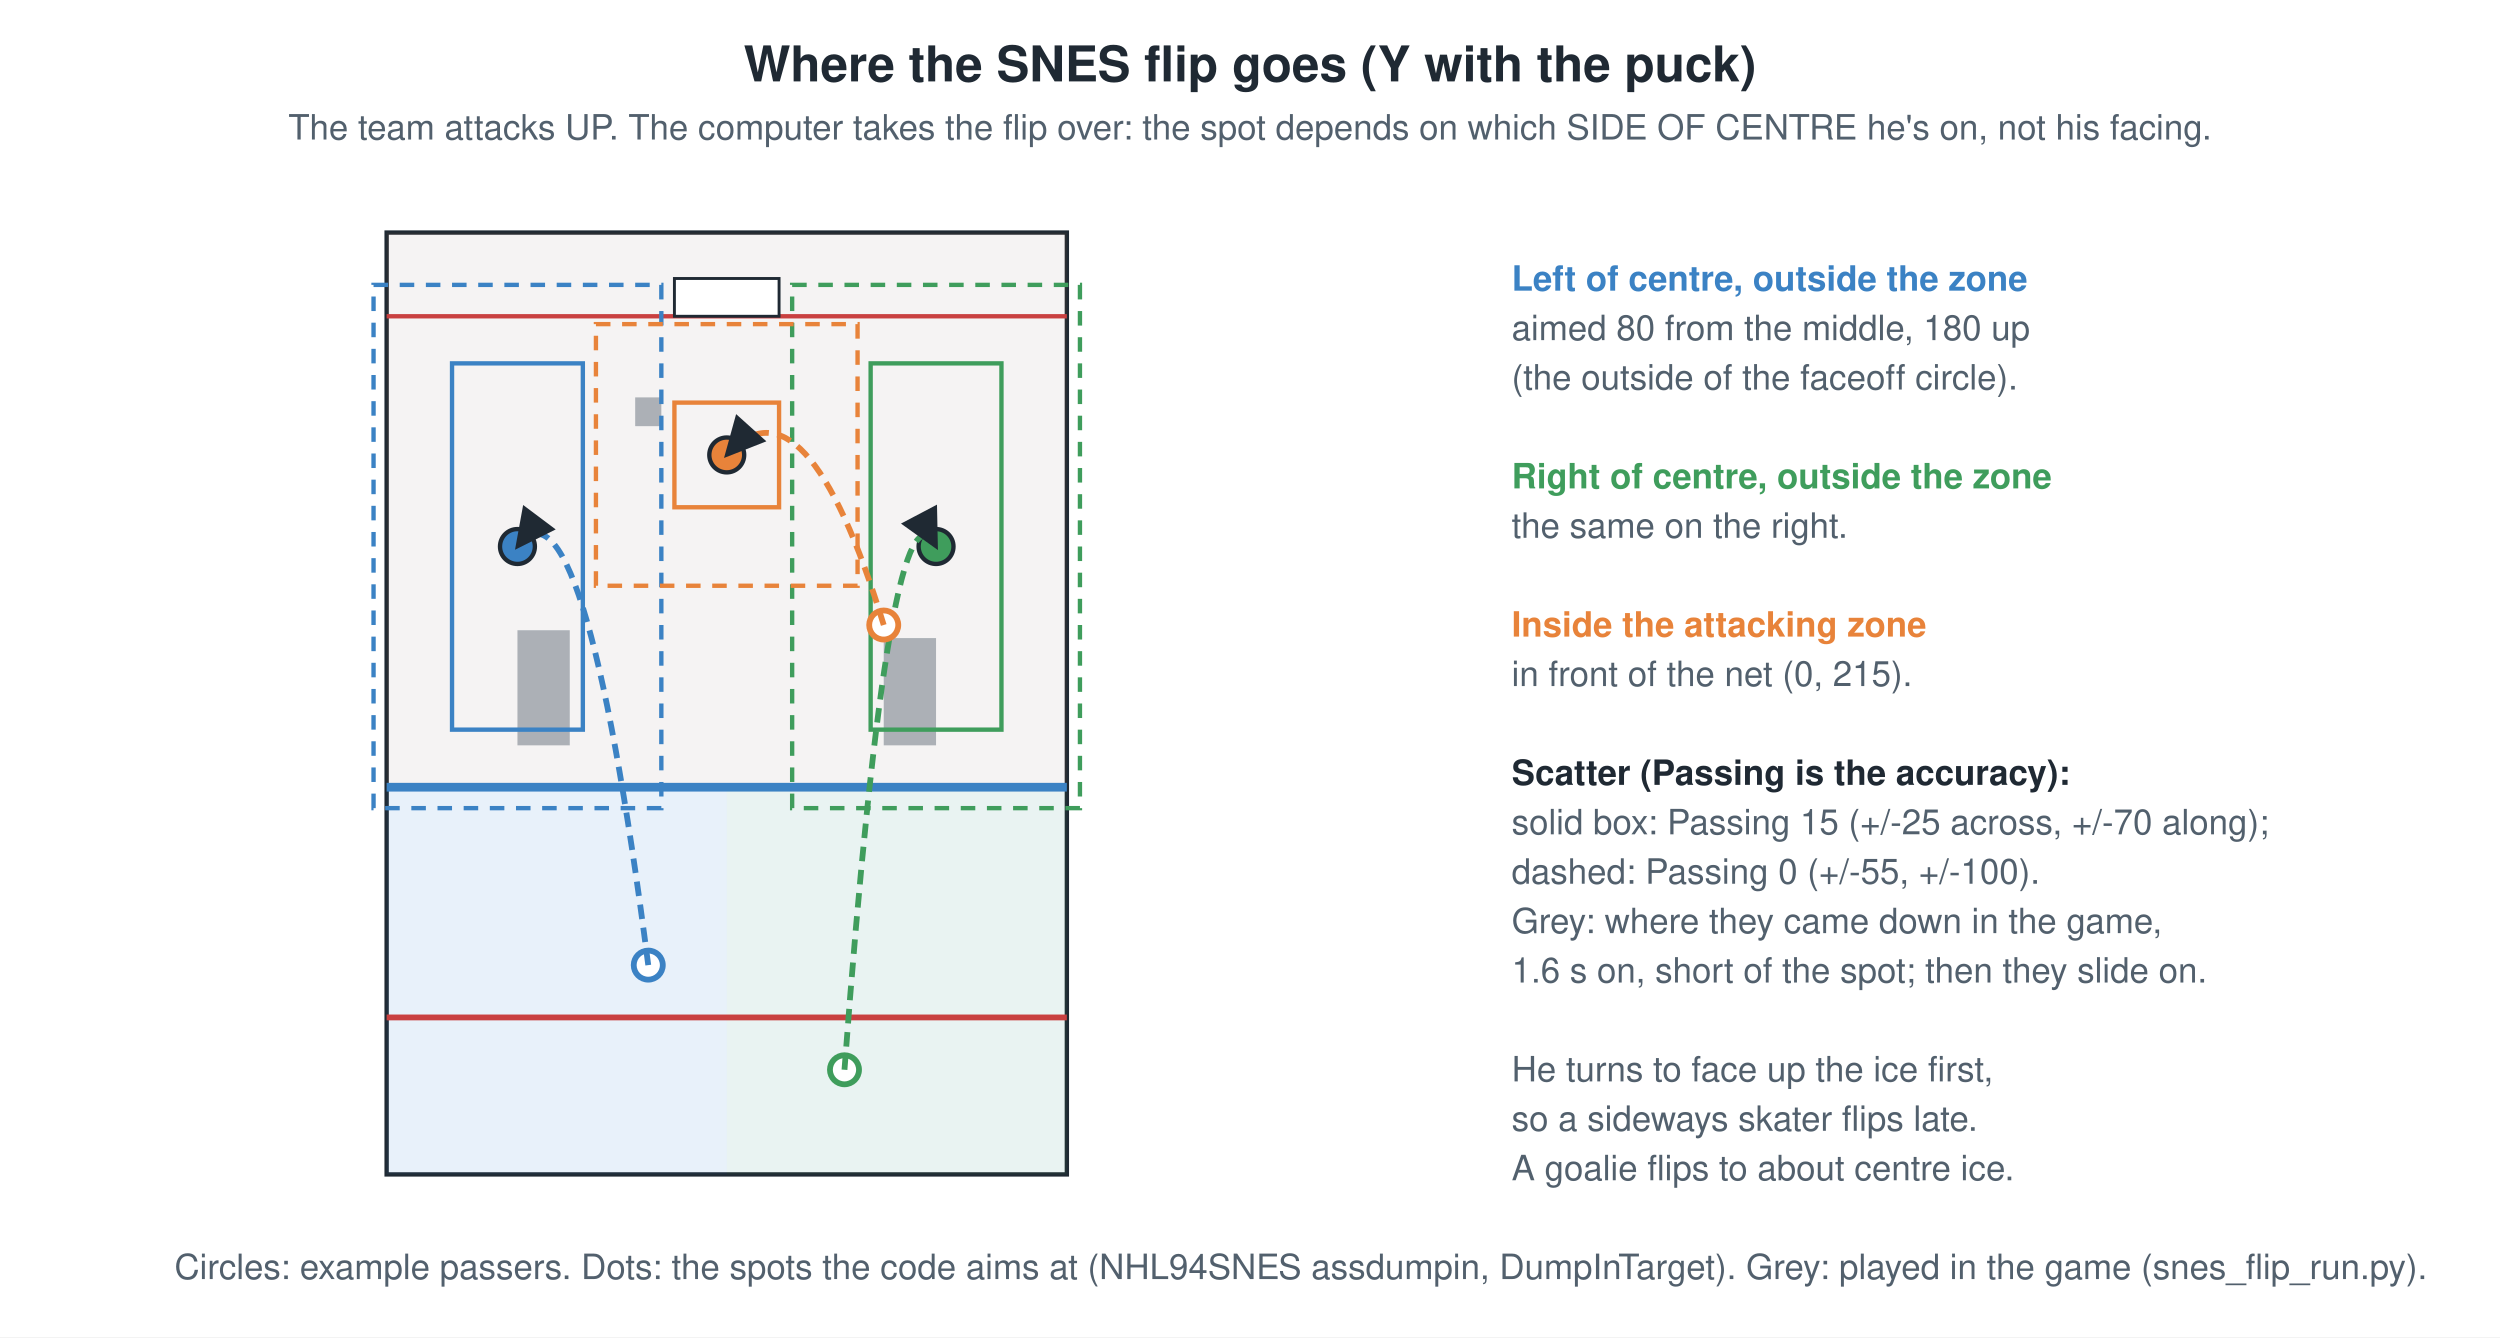
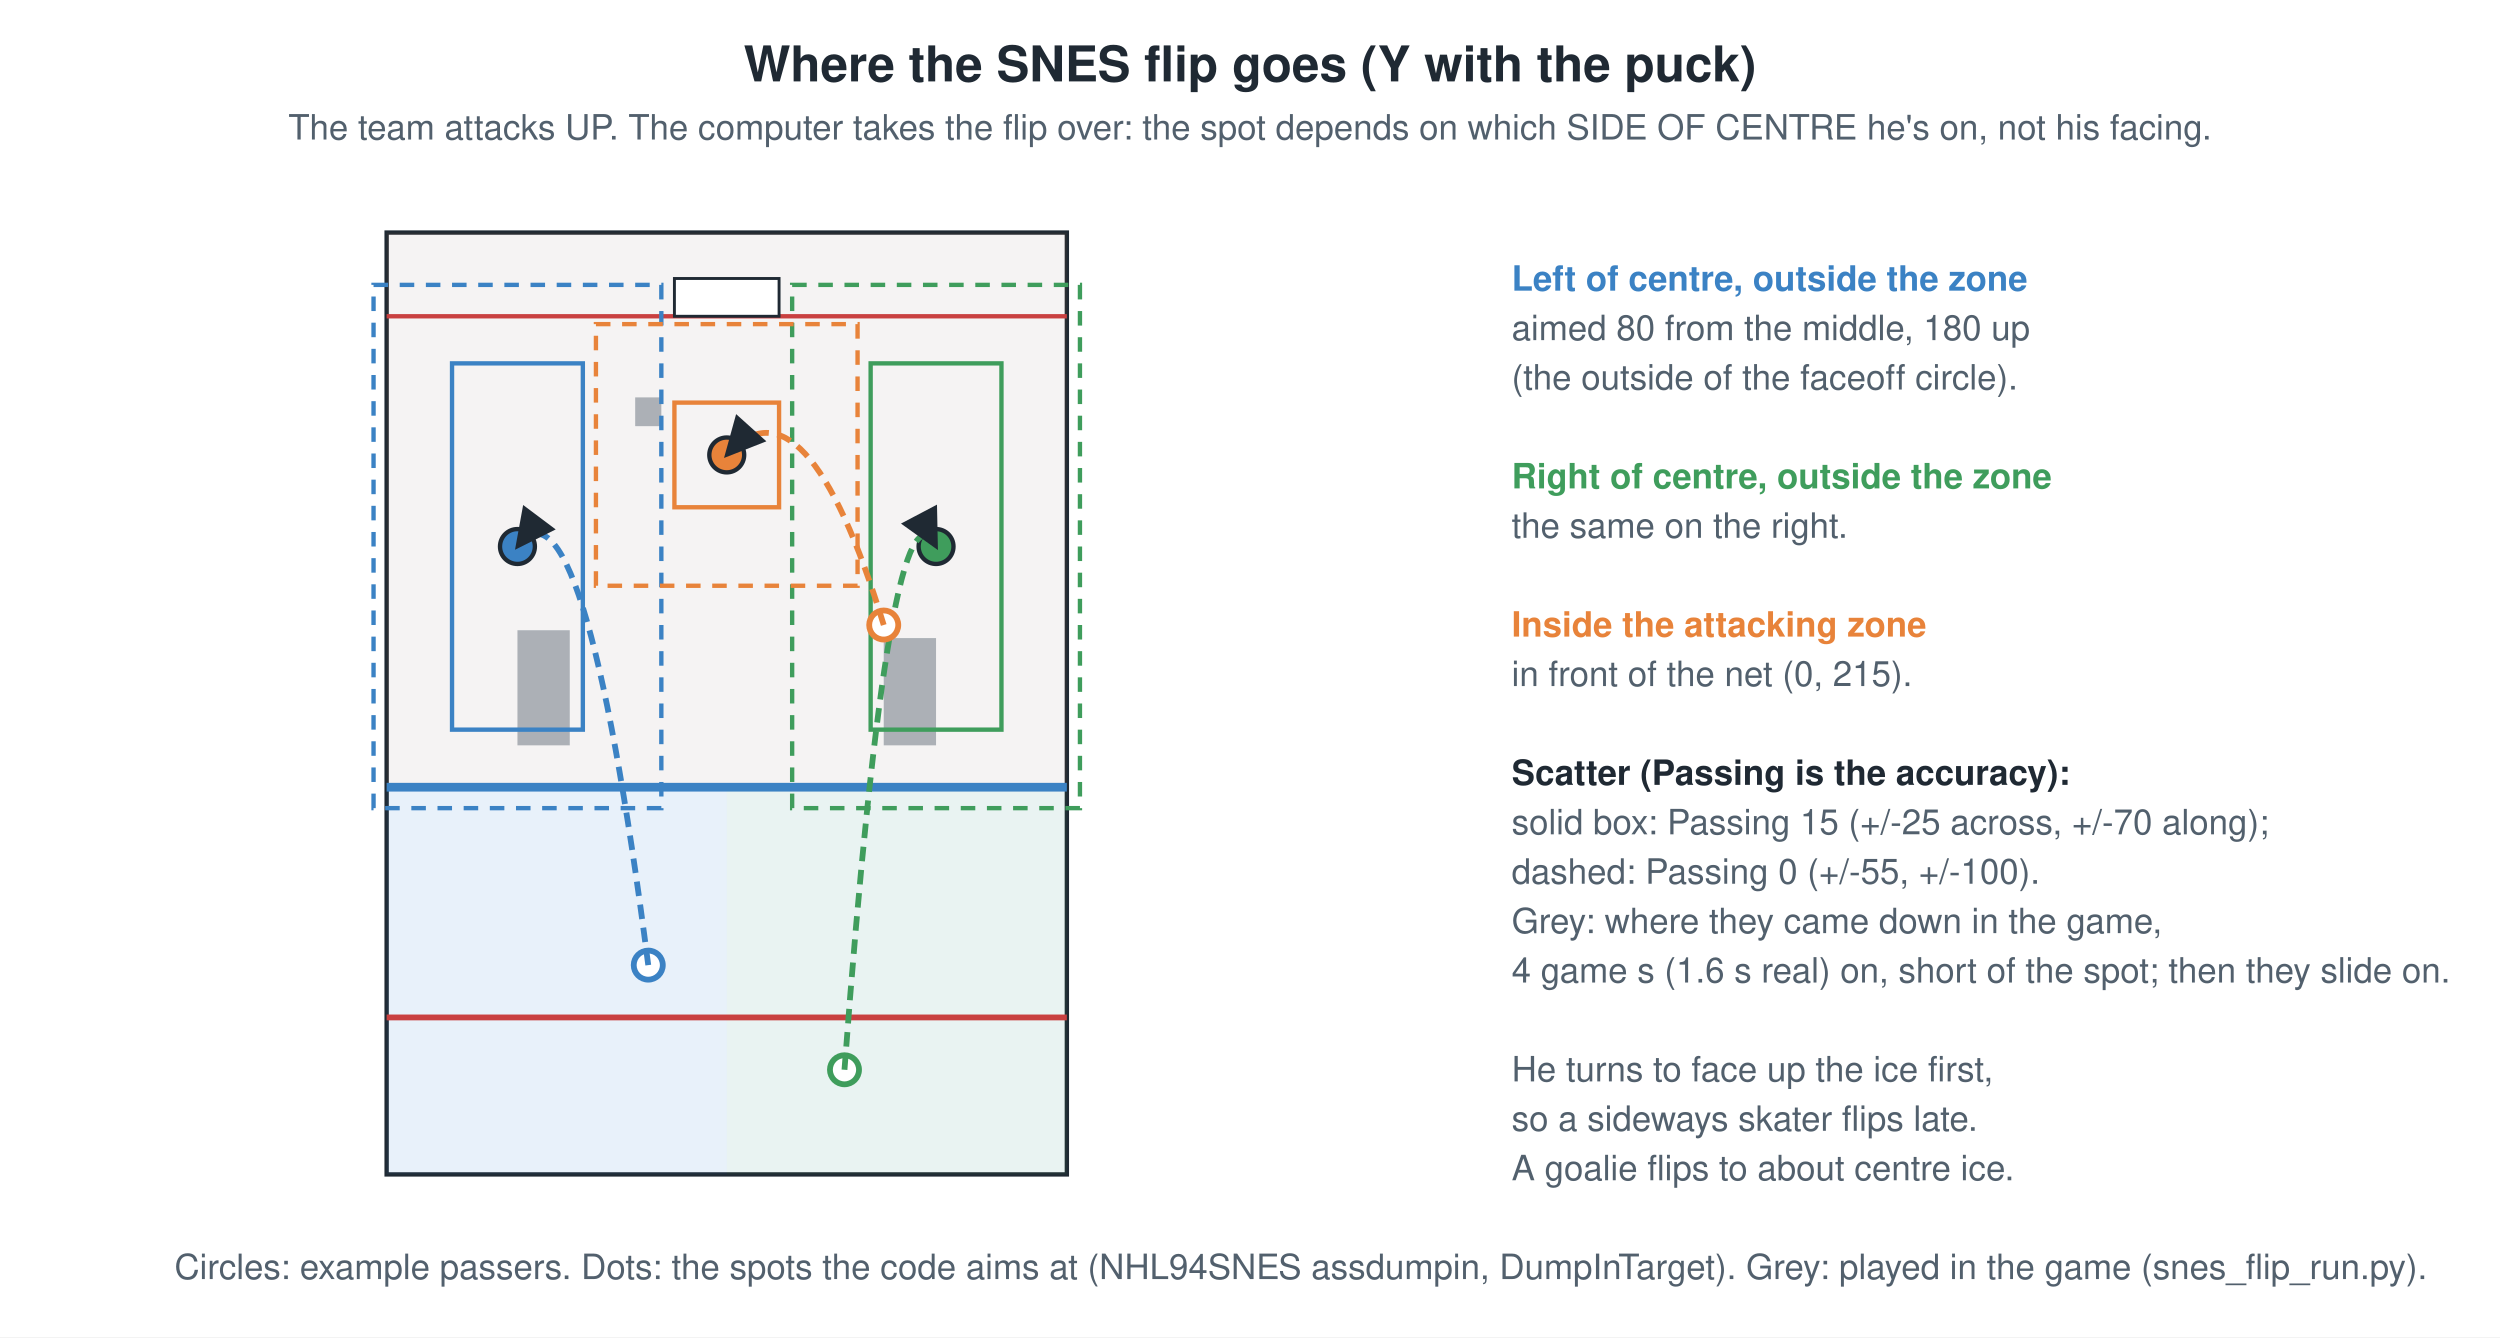
<svg xmlns="http://www.w3.org/2000/svg" width="860" height="460.0" viewBox="0 0 860 460.0" font-family="Segoe UI, Helvetica, Arial, sans-serif">
  <rect width="860" height="460.0" fill="#ffffff" />
  <defs>
    <marker id="arr" viewBox="0 0 10 10" refX="9" refY="5" markerWidth="7" markerHeight="7" orient="auto-start-reverse">
      <path d="M0,0 L10,5 L0,10 z" fill="#1f2933" />
    </marker>
  </defs>
  <text x="430.0" y="28.0" font-size="17" fill="#1f2933" text-anchor="middle" font-weight="bold">Where the SNES flip goes (Y with the puck)</text>
  <text x="430.0" y="48.0" font-size="12" fill="#52606d" text-anchor="middle" font-weight="normal">The team attacks UP. The computer takes the flip over: the spot depends on which SIDE OF CENTRE he's on, not his facing.</text>
  <rect x="133.0" y="80.0" width="234.0" height="324.0" fill="#f7fbff" stroke="#1f2933" stroke-width="1.5" />
  <rect x="133.0" y="270.8" width="117.0" height="133.2" fill="#3b82c4" fill-opacity="0.08" />
  <rect x="250.0" y="270.8" width="117.0" height="133.2" fill="#3f9d5c" fill-opacity="0.08" />
  <rect x="133.0" y="80.0" width="234.0" height="190.8" fill="#e8833a" fill-opacity="0.06" />
  <line x1="133.0" y1="270.8" x2="367.0" y2="270.8" stroke="#3b82c4" stroke-width="3" />
  <line x1="133.0" y1="350.0" x2="367.0" y2="350.0" stroke="#c94040" stroke-width="2" />
  <line x1="133.0" y1="108.8" x2="367.0" y2="108.8" stroke="#c94040" stroke-width="1.5" />
  <rect x="232.0" y="95.8" width="36.0" height="13" fill="#ffffff" stroke="#1f2933" />
  <rect x="178.0" y="216.8" width="18.0" height="39.6" fill="#52606d" fill-opacity="0.45" />
  <rect x="304.0" y="219.5" width="18.0" height="36.9" fill="#52606d" fill-opacity="0.45" />
  <rect x="218.5" y="136.7" width="9.0" height="9.9" fill="#52606d" fill-opacity="0.45" />
  <rect x="155.5" y="125.0" width="45.0" height="126.0" fill="none" stroke="#3b82c4" stroke-width="1.5" />
  <rect x="128.5" y="98.0" width="99.0" height="180.0" fill="none" stroke="#3b82c4" stroke-width="1.5" stroke-dasharray="5 4" />
  <circle cx="178.0" cy="188.0" r="6.0" fill="#3b82c4" fill-opacity="1" stroke="#1f2933" stroke-width="1.5" />
  <rect x="299.5" y="125.0" width="45.0" height="126.0" fill="none" stroke="#3f9d5c" stroke-width="1.5" />
  <rect x="272.5" y="98.0" width="99.0" height="180.0" fill="none" stroke="#3f9d5c" stroke-width="1.5" stroke-dasharray="5 4" />
  <circle cx="322.0" cy="188.0" r="6.0" fill="#3f9d5c" fill-opacity="1" stroke="#1f2933" stroke-width="1.5" />
  <rect x="232.0" y="138.5" width="36.0" height="36.0" fill="none" stroke="#e8833a" stroke-width="1.5" />
  <rect x="205.0" y="111.5" width="90.0" height="90.0" fill="none" stroke="#e8833a" stroke-width="1.5" stroke-dasharray="5 4" />
  <circle cx="250.0" cy="156.5" r="6.0" fill="#e8833a" fill-opacity="1" stroke="#1f2933" stroke-width="1.5" />
  <circle cx="223.0" cy="332.0" r="5.0" fill="#ffffff" fill-opacity="1" stroke="#3b82c4" stroke-width="2" />
  <path d="M223.0,332.0 Q200.5,158.0 178.0,188.0" fill="none" stroke="#3b82c4" stroke-width="2" stroke-dasharray="5 3" marker-end="url(#arr)" />
  <circle cx="290.5" cy="368.0" r="5.0" fill="#ffffff" fill-opacity="1" stroke="#3f9d5c" stroke-width="2" />
  <path d="M290.5,368.0 Q306.2,158.0 322.0,188.0" fill="none" stroke="#3f9d5c" stroke-width="2" stroke-dasharray="5 3" marker-end="url(#arr)" />
  <circle cx="304.0" cy="215.0" r="5.0" fill="#ffffff" fill-opacity="1" stroke="#e8833a" stroke-width="2" />
  <path d="M304.0,215.0 Q277.0,126.5 250.0,156.5" fill="none" stroke="#e8833a" stroke-width="2" stroke-dasharray="5 3" marker-end="url(#arr)" />
  <text x="520.0" y="100.0" font-size="12" fill="#3b82c4" text-anchor="start" font-weight="bold">Left of centre, outside the zone</text>
  <text x="520.0" y="117.0" font-size="12" fill="#52606d" text-anchor="start" font-weight="normal">aimed 80 from the middle, 180 up</text>
  <text x="520.0" y="134.0" font-size="12" fill="#52606d" text-anchor="start" font-weight="normal">(the outside of the faceoff circle).</text>
  <text x="520.0" y="151.0" font-size="12" fill="#52606d" text-anchor="start" font-weight="normal" />
  <text x="520.0" y="168.0" font-size="12" fill="#3f9d5c" text-anchor="start" font-weight="bold">Right of centre, outside the zone</text>
  <text x="520.0" y="185.0" font-size="12" fill="#52606d" text-anchor="start" font-weight="normal">the same on the right.</text>
  <text x="520.0" y="202.0" font-size="12" fill="#52606d" text-anchor="start" font-weight="normal" />
  <text x="520.0" y="219.0" font-size="12" fill="#e8833a" text-anchor="start" font-weight="bold">Inside the attacking zone</text>
  <text x="520.0" y="236.0" font-size="12" fill="#52606d" text-anchor="start" font-weight="normal">in front of the net (0, 215).</text>
  <text x="520.0" y="253.0" font-size="12" fill="#52606d" text-anchor="start" font-weight="normal" />
  <text x="520.0" y="270.0" font-size="12" fill="#1f2933" text-anchor="start" font-weight="bold">Scatter (Passing is the accuracy):</text>
  <text x="520.0" y="287.0" font-size="12" fill="#52606d" text-anchor="start" font-weight="normal">solid box: Passing 15 (+/-25 across, +/-70 along);</text>
  <text x="520.0" y="304.0" font-size="12" fill="#52606d" text-anchor="start" font-weight="normal">dashed: Passing 0 (+/-55, +/-100).</text>
  <text x="520.0" y="321.0" font-size="12" fill="#52606d" text-anchor="start" font-weight="normal">Grey: where they came down in the game,</text>
-   <text x="520.0" y="338.0" font-size="12" fill="#52606d" text-anchor="start" font-weight="normal">1.6 s on, short of the spot; then they slide on.</text>
+   <text x="520.0" y="338.0" font-size="12" fill="#52606d" text-anchor="start" font-weight="normal">4 game s (1.6 s real) on, short of the spot; then they slide on.</text>
  <text x="520.0" y="355.0" font-size="12" fill="#52606d" text-anchor="start" font-weight="normal" />
  <text x="520.0" y="372.0" font-size="12" fill="#52606d" text-anchor="start" font-weight="normal">He turns to face up the ice first,</text>
  <text x="520.0" y="389.0" font-size="12" fill="#52606d" text-anchor="start" font-weight="normal">so a sideways skater flips late.</text>
  <text x="520.0" y="406.0" font-size="12" fill="#52606d" text-anchor="start" font-weight="normal">A goalie flips to about centre ice.</text>
  <text x="60.0" y="440.0" font-size="12" fill="#52606d" text-anchor="start" font-weight="normal">Circles: example passers. Dots: the spots the code aims at (NHL94SNES assdumpin, DumpInTarget). Grey: played in the game (snes_flip_run.py).</text>
</svg>
